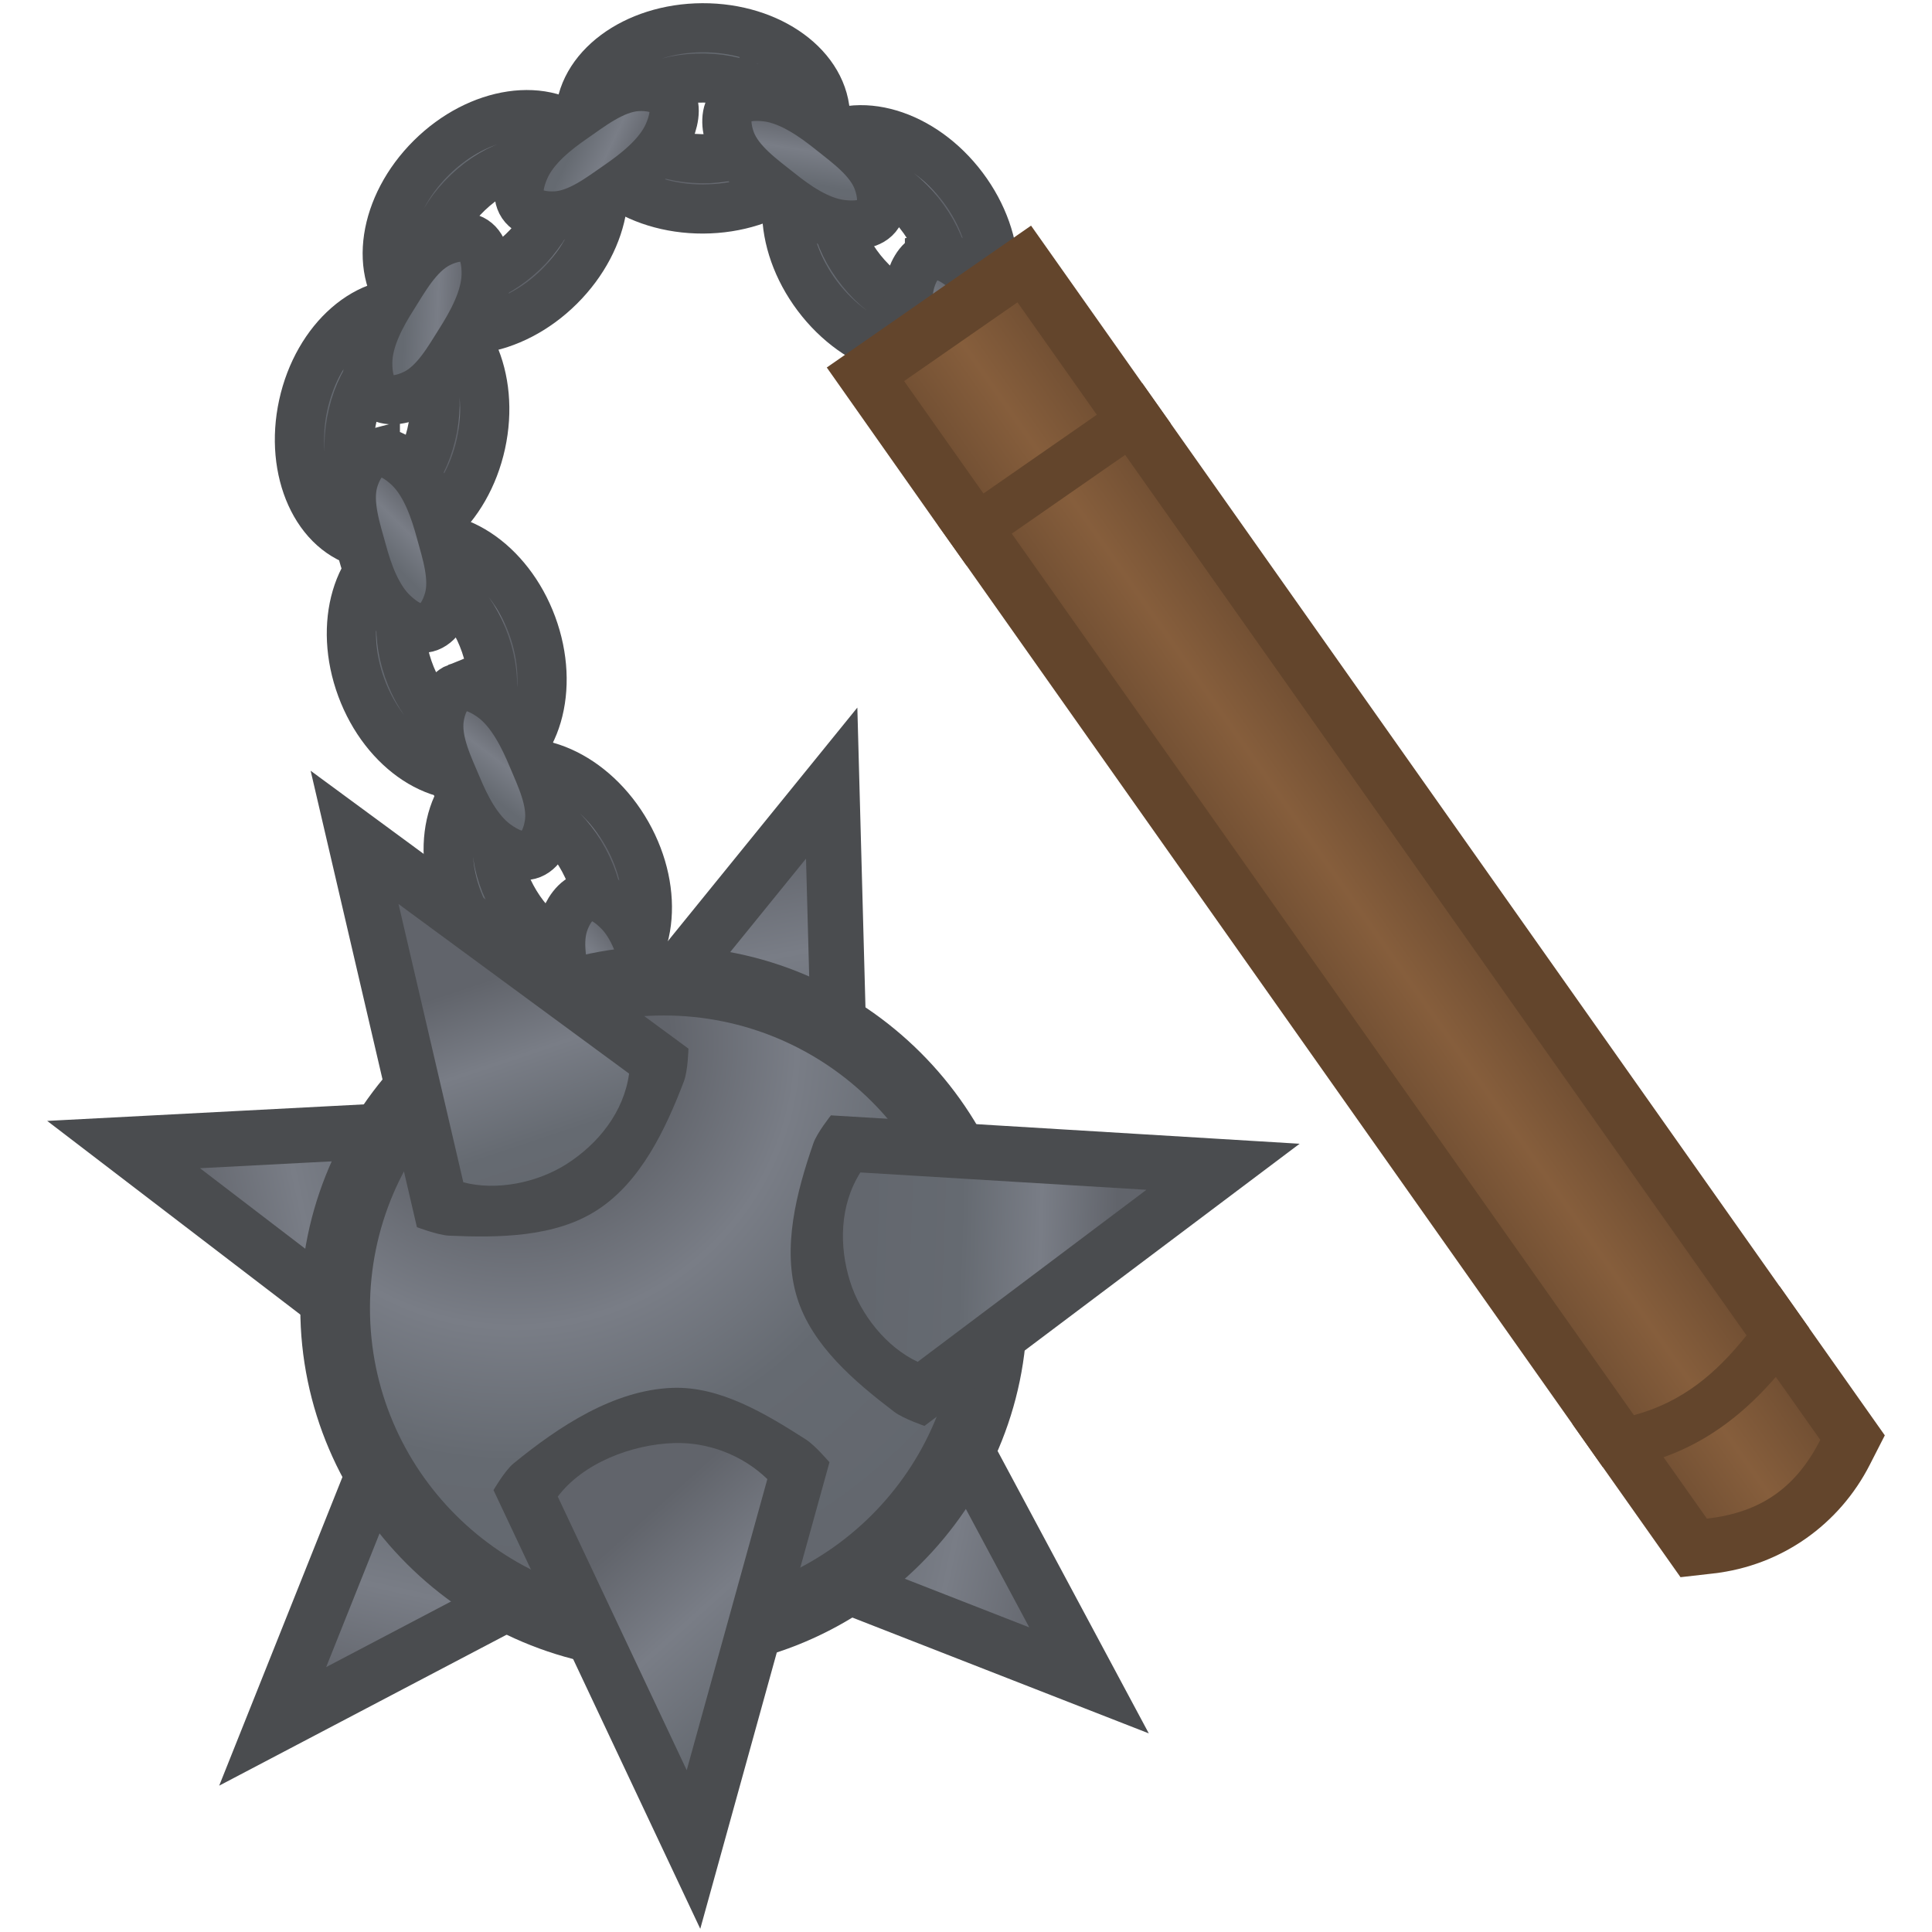
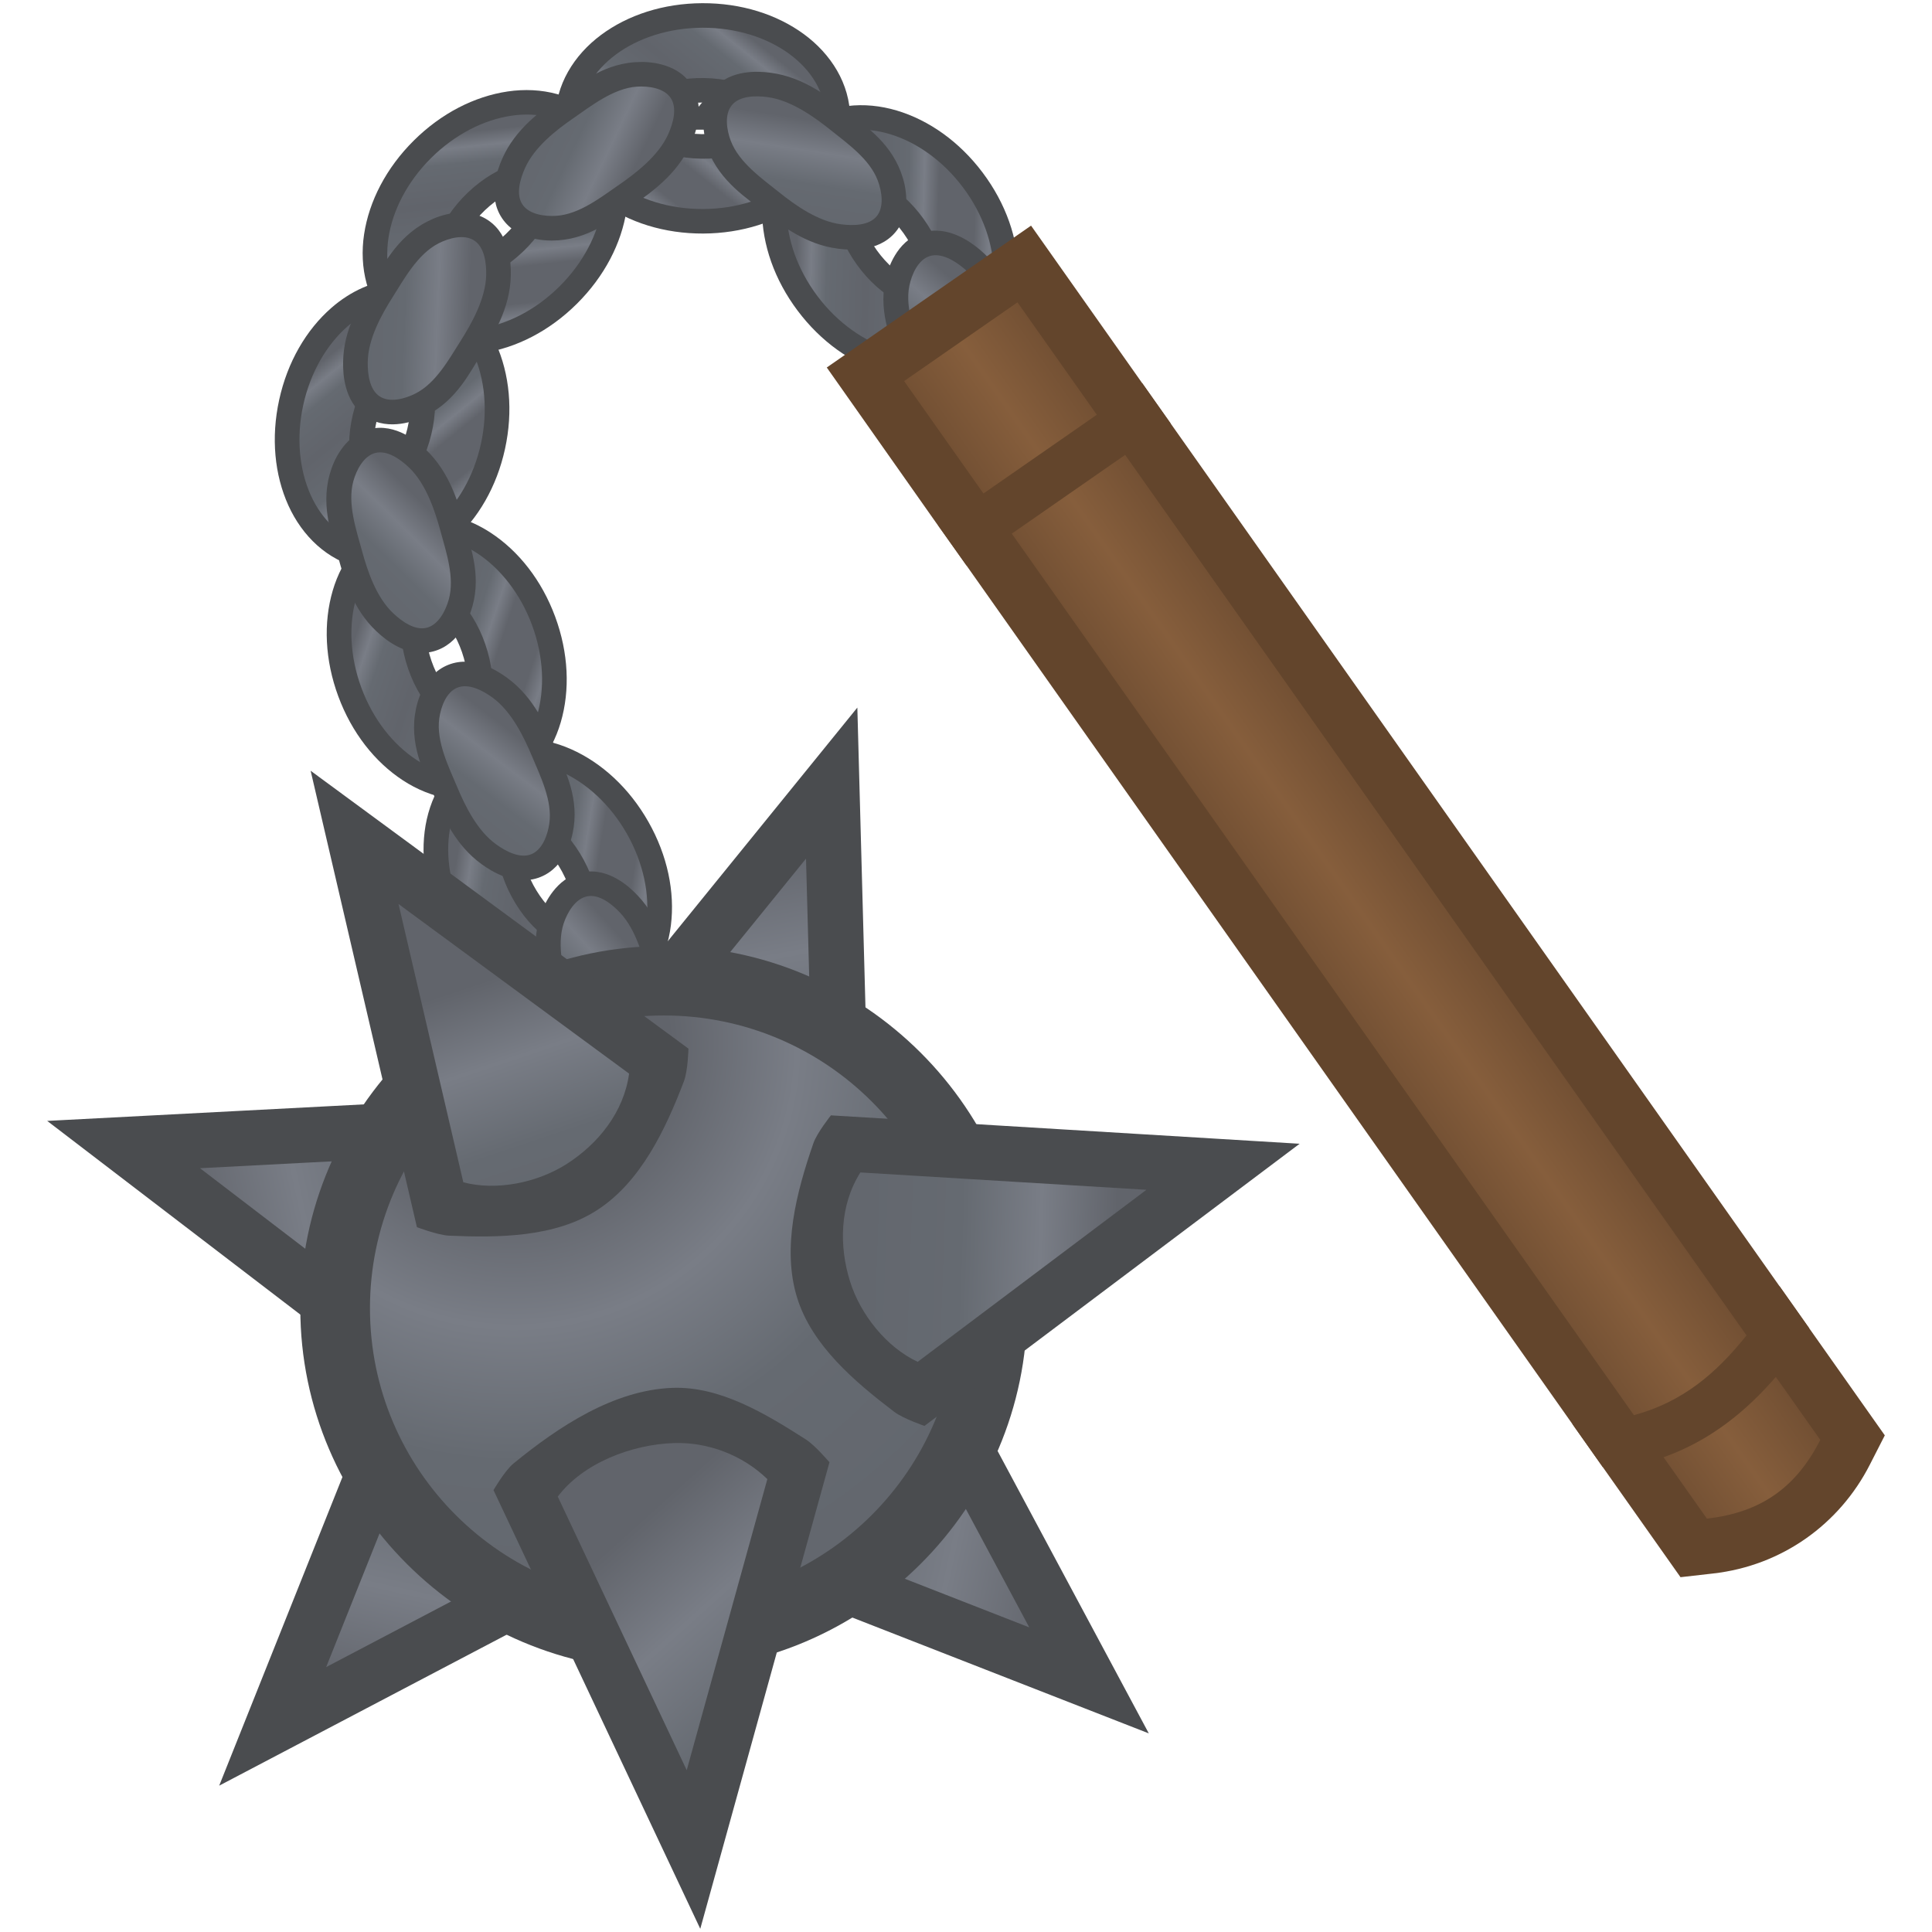
<svg xmlns="http://www.w3.org/2000/svg" xmlns:xlink="http://www.w3.org/1999/xlink" height="500" viewBox="0 0 132.292 132.292" width="500">
  <linearGradient id="a">
    <stop offset="0" stop-color="#61646b" />
    <stop offset=".206" stop-color="#61646b" />
    <stop offset=".375" stop-color="#797d86" />
    <stop offset=".554" stop-color="#656a71" />
    <stop offset="1" stop-color="#61646b" />
  </linearGradient>
  <linearGradient id="b" gradientUnits="userSpaceOnUse" x1="305.271" x2="322.819" y1="50.887" y2="38.633">
    <stop offset="0" stop-color="#63452c" />
    <stop offset=".222" stop-color="#745134" />
    <stop offset=".5" stop-color="#865e3c" />
    <stop offset=".777" stop-color="#745134" />
    <stop offset="1" stop-color="#63452c" />
  </linearGradient>
  <linearGradient id="c" gradientUnits="userSpaceOnUse" spreadMethod="reflect" x1="258.883" x2="272.237" xlink:href="#a" y1="83.559" y2="123.312" />
  <linearGradient id="d" gradientUnits="userSpaceOnUse" spreadMethod="reflect" x1="328.38" x2="290.047" xlink:href="#a" y1="115.171" y2="113.814" />
  <linearGradient id="e" gradientUnits="userSpaceOnUse" spreadMethod="reflect" x1="270.645" x2="307.348" xlink:href="#a" y1="129.667" y2="170.296" />
  <radialGradient id="f" cx="287.339" cy="113.244" gradientTransform="matrix(-1.490066 1.563475 -1.565457 -1.491952 874.2259 -184.5839)" gradientUnits="userSpaceOnUse" r="30.018" xlink:href="#a" />
  <linearGradient id="g" gradientTransform="matrix(.8706915 -.4918297 .4918297 .8706915 122.742 303.8829)" gradientUnits="userSpaceOnUse" spreadMethod="reflect" x1="504.418" x2="510.355" xlink:href="#a" y1="90.36" y2="95.109" />
  <linearGradient id="h" gradientTransform="matrix(.9382306 -.3460106 .3460106 .9382306 94.21525 203.7529)" gradientUnits="userSpaceOnUse" spreadMethod="reflect" x1="504.418" x2="510.355" xlink:href="#a" y1="90.36" y2="95.109" />
  <linearGradient id="i" gradientTransform="matrix(.9771093 .2127378 -.2127378 .9771093 125.4715 -104.6438)" gradientUnits="userSpaceOnUse" spreadMethod="reflect" x1="504.418" x2="510.355" xlink:href="#a" y1="90.36" y2="95.109" />
  <linearGradient id="j" gradientTransform="matrix(.7061788 .7080335 -.7080335 .7061788 321.7124 -347.2398)" gradientUnits="userSpaceOnUse" spreadMethod="reflect" x1="504.418" x2="510.355" xlink:href="#a" y1="90.36" y2="95.109" />
  <linearGradient id="k" gradientTransform="matrix(.00430577 .9999907 -.9999907 .00430577 726.0464 -434.8219)" gradientUnits="userSpaceOnUse" spreadMethod="reflect" x1="504.418" x2="510.355" xlink:href="#a" y1="90.36" y2="95.109" />
  <linearGradient id="l" gradientTransform="matrix(.8006074 -.5991893 .5991893 .8006074 177.15 310.6165)" gradientUnits="userSpaceOnUse" spreadMethod="reflect" x1="504.418" x2="510.355" xlink:href="#a" y1="90.36" y2="95.109" />
  <linearGradient id="m" gradientUnits="userSpaceOnUse" spreadMethod="reflect" x1="190.651" x2="242.893" xlink:href="#a" y1="38.503" y2="65.303" />
  <linearGradient id="n" gradientTransform="matrix(.6103867 -.7921036 .7921036 .6103867 235.2053 435.5452)" gradientUnits="userSpaceOnUse" spreadMethod="reflect" x1="531.557" x2="517.649" xlink:href="#a" y1="92.226" y2="99.859" />
  <linearGradient id="o" gradientTransform="matrix(.5854993 .8106729 -.8106729 .5854993 391.4676 -409.4332)" gradientUnits="userSpaceOnUse" spreadMethod="reflect" x1="531.557" x2="517.649" xlink:href="#a" y1="92.226" y2="99.859" />
  <linearGradient id="p" gradientTransform="matrix(.8562456 .5165688 -.5165688 .8562456 204.3281 -266.8435)" gradientUnits="userSpaceOnUse" spreadMethod="reflect" x1="531.557" x2="517.649" xlink:href="#a" y1="92.226" y2="99.859" />
  <linearGradient id="q" gradientTransform="matrix(.9595144 -.2816596 .2816596 .9595144 67.37982 163.5868)" gradientUnits="userSpaceOnUse" spreadMethod="reflect" x1="531.557" x2="517.649" xlink:href="#a" y1="92.226" y2="99.859" />
  <linearGradient id="r" gradientTransform="matrix(.9147111 -.4041084 .4041084 .9147111 86.76568 252.6596)" gradientUnits="userSpaceOnUse" spreadMethod="reflect" x1="531.557" x2="517.649" xlink:href="#a" y1="92.226" y2="99.859" />
  <linearGradient id="s" gradientTransform="matrix(.9396805 -.3420534 .3420534 .9396805 119.9107 180.3494)" gradientUnits="userSpaceOnUse" spreadMethod="reflect" x1="531.557" x2="517.649" xlink:href="#a" y1="92.226" y2="99.859" />
  <linearGradient id="t" gradientTransform="matrix(.9733271 -.2294219 .2294219 .9733271 83.13337 172.9562)" gradientUnits="userSpaceOnUse" spreadMethod="reflect" x1="531.557" x2="517.649" xlink:href="#a" y1="92.226" y2="99.859" />
  <g stroke-width="1.258" transform="matrix(.7964904 0 0 .7938634 -178.9083 -4.430683)">
-     <g fill-rule="evenodd" stroke="#4a4c4f" stroke-width="4.233" transform="translate(-343.4292 -58.97966)">
-       <path d="m609.952 131.143a10.553 7.818 60.539 0 0 -1.617 13.034 10.553 7.818 60.539 0 0 11.998 5.343 10.553 7.818 60.539 0 0 1.617-13.033 10.553 7.818 60.539 0 0 -11.997-5.343zm2.11 3.454a6.509 3.48 61.31 0 1 6.178 4.148 6.509 3.48 61.31 0 1 -.018 7.321 6.509 3.48 61.31 0 1 -6.178-4.148 6.509 3.48 61.31 0 1 .018-7.32z" fill="url(#g)" />
-       <path d="m602.804 111.285a10.553 7.818 69.757 0 0 -3.684 12.606 10.553 7.818 69.757 0 0 10.987 7.196 10.553 7.818 69.757 0 0 3.684-12.606 10.553 7.818 69.757 0 0 -10.987-7.196zm1.53 3.748a6.509 3.48 70.528 0 1 5.433 5.084 6.509 3.48 70.528 0 1 -1.191 7.223 6.509 3.48 70.528 0 1 -5.434-5.084 6.509 3.48 70.528 0 1 1.191-7.223z" fill="url(#h)" />
-       <path d="m604.004 90.854a7.818 10.553 12.283 0 0 -9.885 8.648 7.818 10.553 12.283 0 0 5.395 11.975 7.818 10.553 12.283 0 0 9.884-8.648 7.818 10.553 12.283 0 0 -5.394-11.974zm-.725 3.983a3.48 6.509 13.054 0 1 1.848 7.208 3.48 6.509 13.054 0 1 -4.888 5.45 3.48 6.509 13.054 0 1 -1.848-7.208 3.48 6.509 13.054 0 1 4.888-5.449z" fill="url(#i)" />
-       <path d="m618.105 76.274a7.818 10.553 45.075 0 0 -12.993 1.916 7.818 10.553 45.075 0 0 -1.95 12.988 7.818 10.553 45.075 0 0 12.993-1.917 7.818 10.553 45.075 0 0 1.951-12.988zm-2.767 2.955a3.48 6.509 45.847 0 1 -2.35 7.06 3.48 6.509 45.847 0 1 -7.06 1.934 3.48 6.509 45.847 0 1 2.351-7.06 3.48 6.509 45.847 0 1 7.06-1.934z" fill="url(#j)" />
-       <path d="m639.019 74.726a7.818 10.553 89.753 0 0 -10.586-7.773 7.818 10.553 89.753 0 0 -10.519 7.864 7.818 10.553 89.753 0 0 10.586 7.773 7.818 10.553 89.753 0 0 10.519-7.863zm-4.045.156a6.509 3.48.525 0 1 -6.635 3.367 6.509 3.48.525 0 1 -6.38-3.589 6.509 3.48.525 0 1 6.636-3.367 6.509 3.48.525 0 1 6.38 3.589z" fill="url(#k)" />
-       <path d="m638.254 76.959a10.553 7.818 53.188 0 0 .064 13.134 10.553 7.818 53.188 0 0 12.583 3.764 10.553 7.818 53.188 0 0 -.064-13.133 10.553 7.818 53.188 0 0 -12.582-3.764zm2.535 3.156a6.509 3.48 53.96 0 1 6.658 3.323 6.509 3.48 53.96 0 1 .919 7.263 6.509 3.48 53.96 0 1 -6.658-3.324 6.509 3.48 53.96 0 1 -.918-7.262z" fill="url(#l)" />
-       <path d="m630.971 73.628c.667-.808 2.027-.828 3.066-.691 2.045.271 4.077 1.756 5.477 2.883 1.4 1.127 3.311 2.479 3.998 4.315.36.963.559 2.289-.096 3.082-.667.808-2.027.825-3.066.691-1.977-.255-3.908-1.626-5.308-2.753-1.4-1.127-3.45-2.546-4.167-4.446-.363-.962-.559-2.289.096-3.082z" fill="url(#n)" />
-       <path d="m625.705 73.006c.584.869.216 2.179-.211 3.135-.842 1.884-2.844 3.408-4.323 4.429-1.479 1.021-3.319 2.468-5.275 2.604-1.025.071-2.354-.116-2.927-.969-.584-.869-.213-2.178.211-3.136.808-1.822 2.671-3.283 4.15-4.304 1.479-1.021 3.423-2.582 5.448-2.729 1.025-.074 2.354.116 2.927.969z" fill="url(#o)" />
-       <path d="m608.814 85.302c.878.571 1.053 1.92 1.034 2.968-.037 2.063-1.282 4.25-2.243 5.769-.961 1.519-2.087 3.571-3.834 4.462-.916.467-2.211.815-3.073.255-.878-.571-1.049-1.92-1.034-2.968.029-1.993 1.172-4.067 2.133-5.586.961-1.519 2.138-3.716 3.944-4.645.914-.47 2.211-.815 3.073-.255z" fill="url(#p)" />
-       <path d="m600.316 103.631c1.014-.261 2.127.523 2.886 1.244 1.495 1.422 2.264 3.818 2.734 5.553.469 1.735 1.22 3.952.696 5.841-.275.99-.895 2.18-1.89 2.436-1.015.261-2.124-.525-2.886-1.245-1.448-1.369-2.204-3.613-2.674-5.348-.469-1.735-1.293-4.088-.756-6.046.272-.991.895-2.18 1.89-2.436z" fill="url(#q)" />
-       <path d="m607.37 123.873c.972-.391 2.176.241 3.023.858 1.667 1.215 2.742 3.491 3.433 5.15.691 1.659 1.724 3.76 1.45 5.701-.144 1.018-.603 2.278-1.557 2.662-.972.391-2.175-.244-3.023-.859-1.614-1.169-2.656-3.295-3.347-4.955-.691-1.659-1.814-3.885-1.536-5.897.141-1.018.603-2.278 1.557-2.661z" fill="url(#r)" />
-       <path d="m647.96 86.655c.996-.325 2.155.386 2.959 1.059 1.582 1.324 2.502 3.666 3.081 5.368.579 1.702 1.468 3.866 1.065 5.785-.211 1.006-.754 2.233-1.731 2.552-.996.325-2.154-.389-2.959-1.059-1.533-1.274-2.43-3.466-3.008-5.167-.579-1.702-1.55-3.997-1.138-5.986.208-1.006.754-2.232 1.731-2.551z" fill="url(#s)" />
-       <path d="m618.53 141.874c1.027-.206 2.095.637 2.814 1.398 1.416 1.5 2.055 3.935 2.43 5.692.375 1.758 1.005 4.012.379 5.87-.328.974-1.011 2.129-2.019 2.331-1.027.206-2.093-.639-2.814-1.399-1.372-1.445-2.006-3.727-2.381-5.484-.375-1.758-1.07-4.152-.428-6.078.325-.975 1.011-2.128 2.019-2.331z" fill="url(#t)" />
+     <g fill-rule="evenodd" transform="translate(-343.4292 -58.97966)">
+       <g>
+         <path d="m612.994 128.26c-1.41-.004-2.808.32-4.084 1.041-2.552 1.441-3.997 4.122-4.354 6.992s.294 6.018 1.936 8.924c1.642 2.906 4.003 5.087 6.645 6.264s5.684 1.325 8.236-.117c2.552-1.442 3.997-4.124 4.354-6.994.356-2.87-.292-6.018-1.934-8.924-1.642-2.906-4.005-5.087-6.646-6.264-1.321-.588-2.743-.918-4.152-.922zm4.574 6.244c.202.173.391.329.586.523-.183-.199-.394-.342-.586-.523zm1.355 1.51c.402.497.847.921 1.182 1.514.802 1.42 1.15 2.852 1.307 4.223-.208-1.323-.588-2.668-1.307-4.006-.345-.643-.77-1.179-1.182-1.73zm-5.896.469c-.096.049.195-.075.947.43s1.695 1.52 2.4 2.834c.706 1.314 1.02 2.644 1.018 3.514-.002.87-.233.971-.137.922.095-.049-.196.073-.947-.432-.752-.505-1.695-1.52-2.4-2.834-.706-1.314-1.02-2.642-1.018-3.512.002-.868.231-.97.137-.922zm-4.223.184c-.007.072-.038.141-.043.213.002-.02-.006-.045-.004-.065.007-.058.038-.091.047-.148zm.066 2.246c.208 1.323.59 2.668 1.309 4.006.344.641.767 1.177 1.178 1.727-.401-.496-.846-.919-1.18-1.51-.802-1.42-1.15-2.852-1.307-4.223zm12.65 4.871c-.002.02.006.046.004.066-.007.059-.04.092-.049.15.008-.074.04-.143.045-.217zm-9.387 1.857c.179.194.383.334.57.512-.197-.169-.38-.323-.57-.512z" fill="#4a4c4f" />
+         <path d="m609.952 131.143a10.553 7.818 60.539 0 0 -1.617 13.034 10.553 7.818 60.539 0 0 11.998 5.343 10.553 7.818 60.539 0 0 1.617-13.033 10.553 7.818 60.539 0 0 -11.997-5.343zm2.11 3.454a6.509 3.48 61.31 0 1 6.178 4.148 6.509 3.48 61.31 0 1 -.018 7.321 6.509 3.48 61.31 0 1 -6.178-4.148 6.509 3.48 61.31 0 1 .018-7.32z" fill="url(#g)" stroke-width="4.233" />
+       </g>
+       <g>
+         <path d="m604.164 108.836c-.704.059-1.406.209-2.094.463-2.749 1.014-4.605 3.43-5.416 6.205-.811 2.776-.676 5.987.479 9.119 1.155 3.132 3.138 5.664 5.557 7.248 2.419 1.584 5.399 2.215 8.148 1.201 2.75-1.014 4.607-3.43 5.418-6.205.811-2.776.674-5.988-.48-9.119-1.155-3.132-3.138-5.662-5.557-7.246-1.814-1.188-3.943-1.842-6.055-1.666zm5.625 6.992c.169.2.327.382.486.602-.147-.222-.328-.395-.486-.602zm-8.994.711c-.021.078-.068.147-.086.225.006-.021.002-.051.008-.072.018-.062.059-.092.078-.152zm4.189.508c-.103.033.206-.041.867.578.662.619 1.428 1.772 1.914 3.182.486 1.41.585 2.773.443 3.631s-.386.922-.283.889c.103-.033-.205.041-.867-.578-.662-.619-1.428-1.772-1.914-3.182-.486-1.41-.585-2.773-.443-3.631.141-.858.386-.922.283-.889zm5.895.48c.318.556.69 1.046.926 1.686.565 1.531.677 3.002.611 4.381.007-1.339-.153-2.729-.648-4.166-.238-.691-.569-1.29-.889-1.9zm-10.387 1.256c-.007 1.338.154 2.727.648 4.162.237.688.569 1.284.887 1.893-.316-.554-.687-1.041-.922-1.678v-.002c-.564-1.529-.678-2.998-.613-4.375zm11.707 6.834c-.005.019-.002.045-.008.065-.017.056-.053.084-.07.139.019-.07.061-.133.078-.203zm-9.564.326c.146.221.325.392.482.598-.168-.198-.325-.38-.482-.598z" fill="#4a4c4f" />
+         <path d="m602.804 111.285a10.553 7.818 69.757 0 0 -3.684 12.606 10.553 7.818 69.757 0 0 10.987 7.196 10.553 7.818 69.757 0 0 3.684-12.606 10.553 7.818 69.757 0 0 -10.987-7.196zm1.53 3.748a6.509 3.48 70.528 0 1 5.433 5.084 6.509 3.48 70.528 0 1 -1.191 7.223 6.509 3.48 70.528 0 1 -5.434-5.084 6.509 3.48 70.528 0 1 1.191-7.223z" fill="url(#h)" stroke-width="4.233" />
+       </g>
+       <g>
+         <path d="m602.316 88.617c-2.116.118-4.133 1.06-5.766 2.488-2.176 1.904-3.79 4.684-4.5 7.945-.71 3.262-.399 6.463.789 9.1 1.188 2.636 3.36 4.771 6.223 5.395 2.864.624 5.728-.416 7.904-2.32 2.176-1.904 3.79-4.684 4.5-7.945.71-3.261.399-6.461-.789-9.098-1.188-2.636-3.361-4.773-6.225-5.396-.716-.156-1.432-.207-2.137-.168zm-2.842 5.594c-.055.05-.126.081-.18.133.016-.014.027-.039.043-.053.045-.039.092-.042.137-.08zm-1.445 1.715c-.727 1.126-1.342 2.386-1.697 3.865-.17.707-.21 1.387-.27 2.07.031-.636-.019-1.246.125-1.908.348-1.597 1.044-2.9 1.842-4.027zm4.715.959c-.105-.027.195.075.42.953.225.878.253 2.263-.096 3.713-.348 1.45-.999 2.651-1.58 3.299s-.82.57-.715.598c.105.027-.195-.075-.42-.953-.225-.878-.253-2.263.096-3.713.348-1.45.997-2.651 1.578-3.299s.821-.57.717-.598zm4.707 1.559c.035.258.07.497.086.766-.004-.265-.064-.507-.086-.766zm.004 2.012c-.03.641.02 1.256-.125 1.924-.347 1.594-1.042 2.894-1.838 4.021.726-1.125 1.337-2.384 1.691-3.861.171-.712.212-1.396.271-2.084zm-11.477 2.666c.004.267.066.51.088.77-.035-.26-.072-.499-.088-.77zm8.24 4.869c-.014.013-.025.036-.039.049-.043.037-.086.04-.129.076.052-.047.118-.076.168-.125z" fill="#4a4c4f" />
+         <path d="m604.004 90.854a7.818 10.553 12.283 0 0 -9.885 8.648 7.818 10.553 12.283 0 0 5.395 11.975 7.818 10.553 12.283 0 0 9.884-8.648 7.818 10.553 12.283 0 0 -5.394-11.974zm-.725 3.983a3.48 6.509 13.054 0 1 1.848 7.208 3.48 6.509 13.054 0 1 -4.888 5.45 3.48 6.509 13.054 0 1 -1.848-7.208 3.48 6.509 13.054 0 1 4.888-5.449z" fill="url(#i)" stroke-width="4.233" />
+       </g>
+       <g>
+         <path d="m611.703 72.449c-2.861.422-5.723 1.885-8.086 4.242-2.363 2.357-3.836 5.216-4.266 8.076s.241 5.831 2.311 7.906c2.07 2.075 5.04 2.752 7.9 2.33s5.723-1.887 8.086-4.244c2.363-2.357 3.836-5.215 4.266-8.074s-.241-5.831-2.311-7.906c-2.07-2.075-5.04-2.752-7.9-2.33zm.617 4.188c.058-.009.097.013.154.006-.072.012-.146.001-.217.016.02-.003.043-.019.062-.021zm-1.992.668c-1.219.553-2.414 1.279-3.512 2.328-.525.502-.928 1.05-1.348 1.592.37-.517.657-1.057 1.137-1.535 1.155-1.152 2.443-1.869 3.723-2.385zm3.451 3.357c-.073-.08.124.168-.162 1.027-.286.86-1.014 2.04-2.092 3.07-1.078 1.031-2.274 1.688-3.113 1.918s-.999.034-.926.113c.073.08-.124-.17.162-1.029.286-.86 1.013-2.038 2.092-3.068 1.078-1.03 2.275-1.688 3.113-1.918.839-.23.999-.034.926-.113zm-9.066 1.584c-.138.222-.218.455-.338.682.109-.233.207-.449.338-.682zm12.18 2.275c-.11.236-.21.455-.342.689.14-.225.22-.46.342-.689zm-1.084 1.691c-.373.523-.664 1.068-1.148 1.551h-.002c-1.155 1.152-2.441 1.869-3.721 2.385 1.219-.553 2.414-1.28 3.512-2.33.53-.506.937-1.059 1.359-1.605zm-6.801 4.582c-.02.003-.043.019-.062.021-.058.009-.097-.013-.154-.006.072-.012.146-.001.217-.016z" fill="#4a4c4f" />
+         <path d="m618.105 76.274a7.818 10.553 45.075 0 0 -12.993 1.916 7.818 10.553 45.075 0 0 -1.95 12.988 7.818 10.553 45.075 0 0 12.993-1.917 7.818 10.553 45.075 0 0 1.951-12.988zm-2.767 2.955a3.48 6.509 45.847 0 1 -2.35 7.06 3.48 6.509 45.847 0 1 -7.06 1.934 3.48 6.509 45.847 0 1 2.351-7.06 3.48 6.509 45.847 0 1 7.06-1.934z" fill="url(#j)" stroke-width="4.233" />
+       </g>
+       <g>
+         <path d="m628.424 64.836c-3.338.014-6.395 1.013-8.711 2.744s-3.929 4.315-3.916 7.246c.013 2.931 1.648 5.5 3.979 7.211 2.331 1.711 5.395 2.682 8.732 2.668 3.338-.014 6.395-1.011 8.711-2.742s3.929-4.315 3.916-7.246c-.012-2.931-1.648-5.501-3.979-7.213s-5.394-2.682-8.732-2.668zm.018 4.232c1.629-.007 3.049.388 4.32.92-1.255-.463-2.615-.787-4.133-.812-.726-.012-1.397.096-2.076.186.627-.107 1.211-.29 1.889-.293zm-3.145.486c-.255.061-.476.171-.721.248.242-.089.464-.174.721-.248zm9.293 1.33c.017.013.045.019.062.031.05.036.063.082.111.119-.063-.044-.11-.108-.174-.15zm-6.033 2.523c1.491.025 2.805.4 3.562.826.756.425.733.674.736.568.004-.107-.029.21-.836.619-.808.41-2.153.736-3.645.711-1.491-.025-2.804-.4-3.562-.826-.756-.425-.735-.674-.738-.568-.004.107.031-.208.838-.617.808-.41 2.153-.738 3.645-.713zm-6.379 5.105c.058.041.101.1.16.139-.016-.011-.041-.016-.057-.027-.046-.034-.059-.077-.104-.111zm1.982 1.035c1.257.466 2.621.791 4.143.816.726.012 1.397-.096 2.076-.186-.627.107-1.211.29-1.889.293-1.634.007-3.056-.39-4.33-.924zm8.197.189c-.243.089-.466.174-.723.248.256-.061.477-.171.723-.248z" fill="#4a4c4f" />
+         <path d="m639.019 74.726a7.818 10.553 89.753 0 0 -10.586-7.773 7.818 10.553 89.753 0 0 -10.519 7.864 7.818 10.553 89.753 0 0 10.586 7.773 7.818 10.553 89.753 0 0 10.519-7.863zm-4.045.156a6.509 3.48.525 0 1 -6.635 3.367 6.509 3.48.525 0 1 -6.38-3.589 6.509 3.48.525 0 1 6.636-3.367 6.509 3.48.525 0 1 6.38 3.589z" fill="url(#k)" stroke-width="4.233" />
+       </g>
+       <g>
+         <path d="m640.902 73.709c-1.114.141-2.168.554-3.154 1.133h-.199l-.562.424c-2.347 1.756-3.438 4.599-3.424 7.49.014 2.892 1.06 5.933 3.061 8.605 2 2.672 4.622 4.533 7.393 5.361 2.77.829 5.806.585 8.152-1.172 2.347-1.756 3.436-4.601 3.422-7.492-.014-2.892-1.059-5.931-3.059-8.604-2-2.672-4.622-4.533-7.393-5.361-1.385-.414-2.838-.562-4.236-.385zm5.344 5.613c.219.143.422.273.637.438-.204-.171-.426-.285-.637-.438zm1.527 1.318c.463.442.961.806 1.369 1.352.978 1.306 1.504 2.684 1.834 4.023-.375-1.286-.924-2.572-1.809-3.809-.425-.594-.915-1.072-1.395-1.566zm-5.787 1.221c-.089.061.185-.1.996.305.811.405 1.874 1.291 2.742 2.504.868 1.213 1.352 2.491 1.461 3.354.109.863-.109.995-.019.934.088-.06-.185.097-.994-.307-.811-.405-1.876-1.291-2.744-2.504-.868-1.213-1.35-2.491-1.459-3.354s.107-.993.018-.932zm-4.162.729c.002.07-.019.139-.016.209-0-.02-.012-.043-.012-.062-0-.056.026-.091.027-.146zm.355 2.225c.376 1.281.925 2.563 1.807 3.795.422.59.908 1.065 1.385 1.557-.46-.44-.954-.8-1.359-1.342-.974-1.302-1.501-2.674-1.832-4.01zm13.166 3.203c0.0.02.012.043.012.062 0.0.056-.026.091-.027.146-.002-.07.019-.139.016-.209zm-9.07 3.043c.201.169.421.281.629.432-.216-.141-.417-.269-.629-.432z" fill="#4a4c4f" />
+         <path d="m638.254 76.959a10.553 7.818 53.188 0 0 .064 13.134 10.553 7.818 53.188 0 0 12.583 3.764 10.553 7.818 53.188 0 0 -.064-13.133 10.553 7.818 53.188 0 0 -12.582-3.764zm2.535 3.156a6.509 3.48 53.96 0 1 6.658 3.323 6.509 3.48 53.96 0 1 .919 7.263 6.509 3.48 53.96 0 1 -6.658-3.324 6.509 3.48 53.96 0 1 -.918-7.262z" fill="url(#l)" stroke-width="4.233" />
+       </g>
+       <g>
+         <path d="m632.029 70.838c-.862.138-1.912.499-2.689 1.441l-2.861 3.465h2.068c.077.609.161 1.219.348 1.713 1.065 2.821 3.531 4.31 4.82 5.348 1.488 1.198 3.608 2.847 6.365 3.203.647.084 1.417.136 2.277-.002.861-.138 1.913-.498 2.691-1.441.763-.924.932-1.999.912-2.873-.02-.874-.219-1.638-.467-2.299-1.019-2.723-3.341-4.165-4.652-5.221-1.471-1.185-3.664-2.955-6.527-3.334-.652-.086-1.424-.138-2.285 0zm.574 4.137c-.111.134-.147.082.098.043.245-.039.672-.034 1.059.018 1.227.162 3.097 1.364 4.426 2.434 1.489 1.199 2.988 2.459 3.344 3.408.113.302.194.684.199.912.005.228-.054.212.055.08.112-.135.152-.082-.094-.043-.246.039-.676.033-1.068-.018-1.196-.154-2.938-1.246-4.25-2.303-1.51-1.216-3.146-2.565-3.516-3.545-.112-.297-.192-.677-.197-.904-.005-.227.053-.213-.055-.082z" fill="#4a4c4f" />
+         <path d="m630.971 73.628c.667-.808 2.027-.828 3.066-.691 2.045.271 4.077 1.756 5.477 2.883 1.4 1.127 3.311 2.479 3.998 4.315.36.963.559 2.289-.096 3.082-.667.808-2.027.825-3.066.691-1.977-.255-3.908-1.626-5.308-2.753-1.4-1.127-3.45-2.546-4.167-4.446-.363-.962-.559-2.289.096-3.082z" fill="url(#n)" stroke-width="4.233" />
+       </g>
+       <g>
+         <path d="m622.625 69.926c-3.008.218-5.136 2.157-6.498 3.098-1.572 1.085-3.756 2.646-4.883 5.188-.264.597-.533 1.321-.646 2.186-.113.864-.067 1.975.615 2.99.669.995 1.65 1.462 2.494 1.691.844.229 1.632.258 2.336.209 2.901-.202 4.945-2.018 6.33-2.975 1.555-1.073 3.874-2.67 5.053-5.307.268-.6.54-1.326.652-2.191.113-.865.064-1.974-.617-2.988-.668-.994-1.649-1.463-2.494-1.693-.845-.23-1.633-.258-2.342-.207zm.307 4.223c.317-.023.703.009.922.068.219.06.191.112.096-.029-.097-.145-.036-.166-.068.08-.032.246-.159.654-.318 1.01-.505 1.13-2.19 2.582-3.594 3.551-1.573 1.086-3.207 2.164-4.219 2.234-.321.022-.712-.009-.932-.068-.22-.06-.189-.113-.094.029.098.145.038.169.07-.078.032-.247.16-.656.32-1.018.489-1.103 2.03-2.463 3.416-3.42 1.596-1.102 3.356-2.284 4.4-2.359z" fill="#4a4c4f" />
+         <path d="m625.705 73.006c.584.869.216 2.179-.211 3.135-.842 1.884-2.844 3.408-4.323 4.429-1.479 1.021-3.319 2.468-5.275 2.604-1.025.071-2.354-.116-2.927-.969-.584-.869-.213-2.178.211-3.136.808-1.822 2.671-3.283 4.15-4.304 1.479-1.021 3.423-2.582 5.448-2.729 1.025-.074 2.354.116 2.927.969z" fill="url(#o)" stroke-width="4.233" />
+       </g>
+       <g>
+         <path d="m607.01 82.945c-.867.119-1.605.404-2.236.729-2.682 1.378-3.88 3.996-4.766 5.395-1.021 1.614-2.42 3.908-2.461 6.688-.01.652.025 1.422.26 2.262s.713 1.845 1.738 2.512c1.005.653 2.093.7 2.959.58.866-.119 1.6-.404 2.229-.725 2.59-1.322 3.76-3.793 4.66-5.215 1.01-1.596 2.521-3.975 2.572-6.863.012-.657-.025-1.429-.26-2.27-.235-.84-.714-1.844-1.738-2.51-1.004-.653-2.09-.701-2.957-.582zm.65 4.131c-.146-.095-.098-.137-.031.102s.11.665.104 1.055c-.022 1.238-1.004 3.233-1.916 4.674-1.022 1.615-2.105 3.248-3.008 3.709-.287.146-.657.27-.883.301s-.218-.029-.074.064c.147.096.1.14.033-.1-.067-.24-.109-.667-.104-1.062.018-1.206.904-3.063 1.805-4.486 1.037-1.639 2.192-3.414 3.123-3.893.282-.145.65-.268.875-.299.225-.031.219.028.076-.064z" fill="#4a4c4f" />
+         <path d="m608.814 85.302c.878.571 1.053 1.92 1.034 2.968-.037 2.063-1.282 4.25-2.243 5.769-.961 1.519-2.087 3.571-3.834 4.462-.916.467-2.211.815-3.073.255-.878-.571-1.049-1.92-1.034-2.968.029-1.993 1.172-4.067 2.133-5.586.961-1.519 2.138-3.716 3.944-4.645.914-.47 2.211-.815 3.073-.255z" fill="url(#p)" stroke-width="4.233" />
+       </g>
+       <g>
+         <path d="m601.451 101.527c-.511-.093-1.073-.098-1.664.055-1.16.299-1.929 1.066-2.428 1.785-.499.72-.787 1.456-.975 2.141-.798 2.908.322 5.56.754 7.158.499 1.844 1.241 4.424 3.262 6.334.474.448 1.067.943 1.844 1.338s1.839.723 3.023.418c1.161-.299 1.932-1.068 2.43-1.787.498-.719.784-1.453.973-2.133.777-2.802-.252-5.336-.691-6.961-.493-1.823-1.225-4.543-3.318-6.533-.476-.453-1.069-.951-1.848-1.346-.389-.197-.851-.376-1.361-.469zm-.607 4.154c-.169.043-.168-.022.053.09.221.112.563.37.846.639.897.853 1.705 2.924 2.15 4.57.499 1.845.97 3.746.699 4.723-.086.31-.247.668-.377.855-.13.187-.167.14-.002.098.17-.044.171.021-.051-.092-.222-.113-.566-.369-.854-.641-.876-.828-1.644-2.737-2.084-4.363-.506-1.872-1.035-3.924-.758-4.934.084-.306.244-.661.373-.848s.168-.14.004-.098z" fill="#4a4c4f" />
+         <path d="m600.316 103.631c1.014-.261 2.127.523 2.886 1.244 1.495 1.422 2.264 3.818 2.734 5.553.469 1.735 1.22 3.952.696 5.841-.275.99-.895 2.18-1.89 2.436-1.015.261-2.124-.525-2.886-1.245-1.448-1.369-2.204-3.613-2.674-5.348-.469-1.735-1.293-4.088-.756-6.046.272-.991.895-2.18 1.89-2.436z" fill="url(#q)" stroke-width="4.233" />
+       </g>
+       <g>
+         <path d="m608.223 121.639c-.518-.025-1.076.042-1.643.27-1.111.447-1.773 1.31-2.174 2.088-.401.778-.592 1.544-.689 2.248-.413 2.987 1.041 5.472 1.678 7 .734 1.763 1.809 4.225 4.061 5.855.528.383 1.18.797 2.002 1.088s1.918.476 3.053.019c1.112-.447 1.774-1.31 2.174-2.088.4-.778.591-1.542.689-2.24.406-2.879-.945-5.259-1.592-6.812-.726-1.744-1.806-4.344-4.141-6.045-.531-.387-1.185-.804-2.008-1.094-.411-.145-.892-.264-1.41-.289zm-.062 4.197c-.162.065-.169.001.064.084.234.083.607.292.922.521 1.0.729 2.071 2.679 2.727 4.254.735 1.765 1.448 3.588 1.307 4.592-.045.319-.156.694-.26.896-.104.203-.149.159.01.096.163-.065.172-.001-.062-.084-.235-.083-.61-.292-.93-.523-.977-.707-1.987-2.5-2.635-4.055-.746-1.79-1.536-3.756-1.393-4.793.043-.315.154-.687.258-.889.104-.202.15-.163-.008-.1z" fill="#4a4c4f" />
+         <path d="m607.37 123.873c.972-.391 2.176.241 3.023.858 1.667 1.215 2.742 3.491 3.433 5.15.691 1.659 1.724 3.76 1.45 5.701-.144 1.018-.603 2.278-1.557 2.662-.972.391-2.175-.244-3.023-.859-1.614-1.169-2.656-3.295-3.347-4.955-.691-1.659-1.814-3.885-1.536-5.897.141-1.018.603-2.278 1.557-2.661z" fill="url(#r)" stroke-width="4.233" />
+       </g>
+       <g>
+         <path d="m648.961 84.482c-.516-.06-1.078-.029-1.658.16-1.139.372-1.857 1.188-2.309 1.938-.452.75-.694 1.502-.838 2.197-.611 2.953.674 5.529 1.207 7.096.615 1.809 1.52 4.336 3.658 6.113.502.417 1.125.874 1.926 1.219.801.345 1.882.604 3.045.225 1.14-.372 1.858-1.188 2.309-1.938.451-.749.691-1.501.836-2.191.598-2.846-.591-5.307-1.133-6.9-.608-1.788-1.511-4.457-3.727-6.311-.504-.422-1.128-.88-1.93-1.225-.401-.172-.871-.323-1.387-.383zm-.344 4.184c-.166.054-.169-.01.059.088.228.098.586.332.885.582.95.794 1.886 2.811 2.436 4.426.615 1.81 1.206 3.678.998 4.67-.066.315-.203.682-.32.877-.118.195-.159.151.004.098.167-.054.172.011-.057-.088-.229-.098-.589-.333-.893-.586-.927-.771-1.815-2.626-2.357-4.221-.624-1.836-1.281-3.852-1.068-4.877.064-.311.199-.675.316-.869s.16-.152-.002-.1z" fill="#4a4c4f" />
+         <path d="m647.96 86.655c.996-.325 2.155.386 2.959 1.059 1.582 1.324 2.502 3.666 3.081 5.368.579 1.702 1.468 3.866 1.065 5.785-.211 1.006-.754 2.233-1.731 2.552-.996.325-2.154-.389-2.959-1.059-1.533-1.274-2.43-3.466-3.008-5.167-.579-1.702-1.55-3.997-1.138-5.986.208-1.006.754-2.232 1.731-2.551z" fill="url(#s)" stroke-width="4.233" />
+       </g>
+       <g>
+         <path d="m618.113 139.799c-1.174.235-1.985.961-2.521 1.652s-.865 1.41-1.09 2.084c-.954 2.861.022 5.571.367 7.189.398 1.868 1.002 4.484 2.916 6.5.449.473 1.013.999 1.768 1.436.755.436 1.799.82 2.998.58 1.175-.236 1.984-.963 2.52-1.654.536-.691.863-1.407 1.088-2.076.928-2.756.037-5.34-.314-6.986-.394-1.847-.978-4.605-2.961-6.705-.451-.478-1.016-1.005-1.771-1.441-.756-.436-1.8-.818-2.998-.578zm.832 4.15c-.171.034-.166-.03.049.094.215.124.543.398.811.682.85.9 1.543 3.014 1.898 4.682.399 1.869.767 3.793.443 4.754-.103.305-.282.652-.422.832-.14.18-.173.131-.006.098.172-.035.169.031-.047-.094-.215-.125-.546-.401-.818-.688-.83-.874-1.494-2.819-1.846-4.467-.404-1.896-.819-3.976-.488-4.969.1-.301.277-.647.416-.826.139-.179.176-.131.01-.098z" fill="#4a4c4f" />
+         <path d="m618.53 141.874c1.027-.206 2.095.637 2.814 1.398 1.416 1.5 2.055 3.935 2.43 5.692.375 1.758 1.005 4.012.379 5.87-.328.974-1.011 2.129-2.019 2.331-1.027.206-2.093-.639-2.814-1.399-1.372-1.445-2.006-3.727-2.381-5.484-.375-1.758-1.07-4.152-.428-6.078.325-.975 1.011-2.128 2.019-2.331z" fill="url(#t)" stroke-width="4.233" />
+       </g>
    </g>
-     <g stroke-width="1.258">
-       <g>
-         <g stroke-width="1.258">
-           <g transform="matrix(.7724848 -.6350332 .6350332 .7724848 56.34913 201.5187)">
-             <path d="m196.152 32.762 9.137 39.367s1.817.691 2.771.732c4.3.187 9.112.14 12.723-2.203 3.747-2.432 5.879-6.953 7.467-11.129.335-.88.383-2.799.383-2.799z" fill="#4a4c4f" />
-             <path d="m209.279 68.258c2.851.754 6.382.038 8.919-1.601 2.639-1.705 4.873-4.412 5.332-7.773l-19.822-14.627z" fill="url(#m)" stroke-width="9.525" />
-           </g>
-           <g transform="matrix(.6152537 .7883292 -.7883292 .6152537 203.4704 -108.1765)">
-             <path d="m196.152 32.762 9.137 39.367s1.817.691 2.771.732c4.3.187 9.112.14 12.723-2.203 3.747-2.432 5.879-6.953 7.467-11.129.335-.88.383-2.799.383-2.799z" fill="#4a4c4f" />
-             <path d="m209.279 68.258c2.851.754 6.382.038 8.919-1.601 2.639-1.705 4.873-4.412 5.332-7.773l-19.822-14.627z" fill="url(#m)" stroke-width="9.525" />
-           </g>
-           <g transform="matrix(-.9658361 .2591538 -.2591538 -.9658361 521.3239 135.9023)">
-             <path d="m196.152 32.762 9.137 39.367s1.817.691 2.771.732c4.3.187 9.112.14 12.723-2.203 3.747-2.432 5.879-6.953 7.467-11.129.335-.88.383-2.799.383-2.799z" fill="#4a4c4f" />
-             <path d="m209.279 68.258c2.851.754 6.382.038 8.919-1.601 2.639-1.705 4.873-4.412 5.332-7.773l-19.822-14.627z" fill="url(#m)" stroke-width="9.525" />
-           </g>
-           <g transform="matrix(-.2540986 -.9671783 .9671783 -.2540986 261.6195 357.641)">
-             <path d="m196.152 32.762 9.137 39.367s1.817.691 2.771.732c4.3.187 9.112.14 12.723-2.203 3.747-2.432 5.879-6.953 7.467-11.129.335-.88.383-2.799.383-2.799z" fill="#4a4c4f" />
-             <path d="m209.279 68.258c2.851.754 6.382.038 8.919-1.601 2.639-1.705 4.873-4.412 5.332-7.773l-19.822-14.627z" fill="url(#m)" stroke-width="9.525" />
-           </g>
+     <g>
+       <g stroke-width="1.258">
+         <g transform="matrix(.7724848 -.6350332 .6350332 .7724848 56.34913 201.5187)">
+           <path d="m196.152 32.762 9.137 39.367s1.817.691 2.771.732c4.3.187 9.112.14 12.723-2.203 3.747-2.432 5.879-6.953 7.467-11.129.335-.88.383-2.799.383-2.799z" fill="#4a4c4f" />
+           <path d="m209.279 68.258c2.851.754 6.382.038 8.919-1.601 2.639-1.705 4.873-4.412 5.332-7.773l-19.822-14.627z" fill="url(#m)" stroke-width="9.525" />
        </g>
-         <path d="m281.682 87.18c-17.185 0-31.244 14.061-31.244 31.246s14.059 31.244 31.244 31.244 31.244-14.059 31.244-31.244-14.059-31.246-31.244-31.246z" fill="#4a4c4f" fill-rule="evenodd" />
-         <path d="m306.936 118.425a25.255 25.255 0 0 1 -25.255 25.255 25.255 25.255 0 0 1 -25.255-25.255 25.255 25.255 0 0 1 25.255-25.255 25.255 25.255 0 0 1 25.255 25.255z" fill="url(#f)" fill-rule="evenodd" stroke-width="11.979" />
-         <g stroke-width="1.258">
-           <path d="m282.42 125.291c-5.043.192-9.759 3.326-13.66 6.527-.737.605-1.713 2.291-1.713 2.291l1.215 2.586 16.561 35.254 11.107-40.24s-1.232-1.457-2.023-1.965c-3.457-2.217-7.383-4.609-11.486-4.453z" fill="#4a4c4f" stroke-width="1.258" />
-           <path d="m272.573 134.671 11.085 23.597 6.931-25.109c-2.169-2.107-5.153-3.199-8.018-3.108-3.669.116-7.848 1.745-9.998 4.62z" fill="url(#e)" stroke-width="11.979" />
+         <g transform="matrix(.6152537 .7883292 -.7883292 .6152537 203.4704 -108.1765)">
+           <path d="m196.152 32.762 9.137 39.367s1.817.691 2.771.732c4.3.187 9.112.14 12.723-2.203 3.747-2.432 5.879-6.953 7.467-11.129.335-.88.383-2.799.383-2.799z" fill="#4a4c4f" />
+           <path d="m209.279 68.258c2.851.754 6.382.038 8.919-1.601 2.639-1.705 4.873-4.412 5.332-7.773l-19.822-14.627z" fill="url(#m)" stroke-width="9.525" />
        </g>
-         <g stroke-width="1.258">
-           <path d="m296.055 101.785s-1.194 1.503-1.502 2.393c-1.46 4.223-2.722 9.06-1.406 13.33 1.268 4.113 4.93 7.236 8.35 9.85.759.58 2.598 1.215 2.598 1.215l32.254-24.338z" fill="#4a4c4f" stroke-width="1.258" />
-           <path d="m298.586 106.71c-1.804 2.873-1.824 6.384-.892 9.385.896 2.885 3.149 5.7 5.82 6.949l19.665-14.838z" fill="url(#d)" stroke-width="11.979" />
+         <g transform="matrix(-.9658361 .2591538 -.2591538 -.9658361 521.3239 135.9023)">
+           <path d="m196.152 32.762 9.137 39.367s1.817.691 2.771.732c4.3.187 9.112.14 12.723-2.203 3.747-2.432 5.879-6.953 7.467-11.129.335-.88.383-2.799.383-2.799z" fill="#4a4c4f" />
+           <path d="m209.279 68.258c2.851.754 6.382.038 8.919-1.601 2.639-1.705 4.873-4.412 5.332-7.773l-19.822-14.627z" fill="url(#m)" stroke-width="9.525" />
        </g>
-         <g stroke-width="1.258">
-           <path d="m251.326 72.062 2.918 12.572 6.219 26.795s1.817.693 2.771.734c4.3.188 9.112.138 12.723-2.205 3.747-2.432 5.879-6.953 7.467-11.129.335-.88.383-2.799.383-2.799z" fill="#4a4c4f" stroke-width="1.258" />
-           <path d="m258.883 83.559 5.57 24.001c2.851.754 6.382.038 8.919-1.601 2.639-1.705 4.873-4.412 5.332-7.773z" fill="url(#c)" stroke-width="11.979" />
+         <g transform="matrix(-.2540986 -.9671783 .9671783 -.2540986 261.6195 357.641)">
+           <path d="m196.152 32.762 9.137 39.367s1.817.691 2.771.732c4.3.187 9.112.14 12.723-2.203 3.747-2.432 5.879-6.953 7.467-11.129.335-.88.383-2.799.383-2.799z" fill="#4a4c4f" />
+           <path d="m209.279 68.258c2.851.754 6.382.038 8.919-1.601 2.639-1.705 4.873-4.412 5.332-7.773l-19.822-14.627z" fill="url(#m)" stroke-width="9.525" />
        </g>
      </g>
-       <g>
-         <path d="m313.26 25.043-8.764 6.105-8.797 6.131 9.545 13.602 2.449 3.453 53.498 76.055 2.551 3.625 5.352 7.607 2.807-.32c5.965-.678 10.879-4.301 13.455-9.359l1.301-2.555-5.473-7.781-2.52-3.58-53.41-75.93-2.436-3.463z" fill="#63452c" stroke-width="1.258" />
-         <path d="m367.638 131.274 3.725 5.295c4.727-.537 7.693-2.754 9.748-6.789l-3.823-5.435-2.519-3.581-53.421-75.948-2.436-3.462-6.819-9.695-4.873 3.396-4.873 3.396 6.82 9.695 2.435 3.463 53.486 76.038z" fill="url(#b)" stroke-width="11.979" />
-         <g fill="#63452c">
-           <path d="m359.791 128.398 5.296-.75c4.245-1.159 7.11-3.657 9.682-6.883l2.831-4.253 2.565 3.646-2.877 4.188c-2.509 2.909-5.579 5.472-9.65 6.928l-5.23.844z" />
-           <path d="m309.167 48.148 9.745-6.792 3.907-2.723 2.436 3.463-3.907 2.723-9.746 6.792-3.896 2.74-2.434-3.463z" />
-         </g>
+       <path d="m281.682 87.18c-17.185 0-31.244 14.061-31.244 31.246s14.059 31.244 31.244 31.244 31.244-14.059 31.244-31.244-14.059-31.246-31.244-31.246z" fill="#4a4c4f" fill-rule="evenodd" />
+       <path d="m306.936 118.425a25.255 25.255 0 0 1 -25.255 25.255 25.255 25.255 0 0 1 -25.255-25.255 25.255 25.255 0 0 1 25.255-25.255 25.255 25.255 0 0 1 25.255 25.255z" fill="url(#f)" fill-rule="evenodd" stroke-width="11.979" />
+       <g stroke-width="1.258">
+         <path d="m282.42 125.291c-5.043.192-9.759 3.326-13.66 6.527-.737.605-1.713 2.291-1.713 2.291l1.215 2.586 16.561 35.254 11.107-40.24s-1.232-1.457-2.023-1.965c-3.457-2.217-7.383-4.609-11.486-4.453z" fill="#4a4c4f" stroke-width="1.258" />
+         <path d="m272.573 134.671 11.085 23.597 6.931-25.109c-2.169-2.107-5.153-3.199-8.018-3.108-3.669.116-7.848 1.745-9.998 4.62z" fill="url(#e)" stroke-width="11.979" />
+       </g>
+       <g stroke-width="1.258">
+         <path d="m296.055 101.785s-1.194 1.503-1.502 2.393c-1.46 4.223-2.722 9.06-1.406 13.33 1.268 4.113 4.93 7.236 8.35 9.85.759.58 2.598 1.215 2.598 1.215l32.254-24.338z" fill="#4a4c4f" stroke-width="1.258" />
+         <path d="m298.586 106.71c-1.804 2.873-1.824 6.384-.892 9.385.896 2.885 3.149 5.7 5.82 6.949l19.665-14.838z" fill="url(#d)" stroke-width="11.979" />
+       </g>
+       <g stroke-width="1.258">
+         <path d="m251.326 72.062 2.918 12.572 6.219 26.795s1.817.693 2.771.734c4.3.188 9.112.138 12.723-2.205 3.747-2.432 5.879-6.953 7.467-11.129.335-.88.383-2.799.383-2.799z" fill="#4a4c4f" stroke-width="1.258" />
+         <path d="m258.883 83.559 5.57 24.001c2.851.754 6.382.038 8.919-1.601 2.639-1.705 4.873-4.412 5.332-7.773z" fill="url(#c)" stroke-width="11.979" />
+       </g>
+     </g>
+     <g>
+       <path d="m313.26 25.043-8.764 6.105-8.797 6.131 9.545 13.602 2.449 3.453 53.498 76.055 2.551 3.625 5.352 7.607 2.807-.32c5.965-.678 10.879-4.301 13.455-9.359l1.301-2.555-5.473-7.781-2.52-3.58-53.41-75.93-2.436-3.463z" fill="#63452c" stroke-width="1.258" />
+       <path d="m367.638 131.274 3.725 5.295c4.727-.537 7.693-2.754 9.748-6.789l-3.823-5.435-2.519-3.581-53.421-75.948-2.436-3.462-6.819-9.695-4.873 3.396-4.873 3.396 6.82 9.695 2.435 3.463 53.486 76.038z" fill="url(#b)" stroke-width="11.979" />
+       <g fill="#63452c">
+         <path d="m359.791 128.398 5.296-.75c4.245-1.159 7.11-3.657 9.682-6.883l2.831-4.253 2.565 3.646-2.877 4.188c-2.509 2.909-5.579 5.472-9.65 6.928l-5.23.844z" />
+         <path d="m309.167 48.148 9.745-6.792 3.907-2.723 2.436 3.463-3.907 2.723-9.746 6.792-3.896 2.74-2.434-3.463z" />
      </g>
    </g>
  </g>
</svg>
